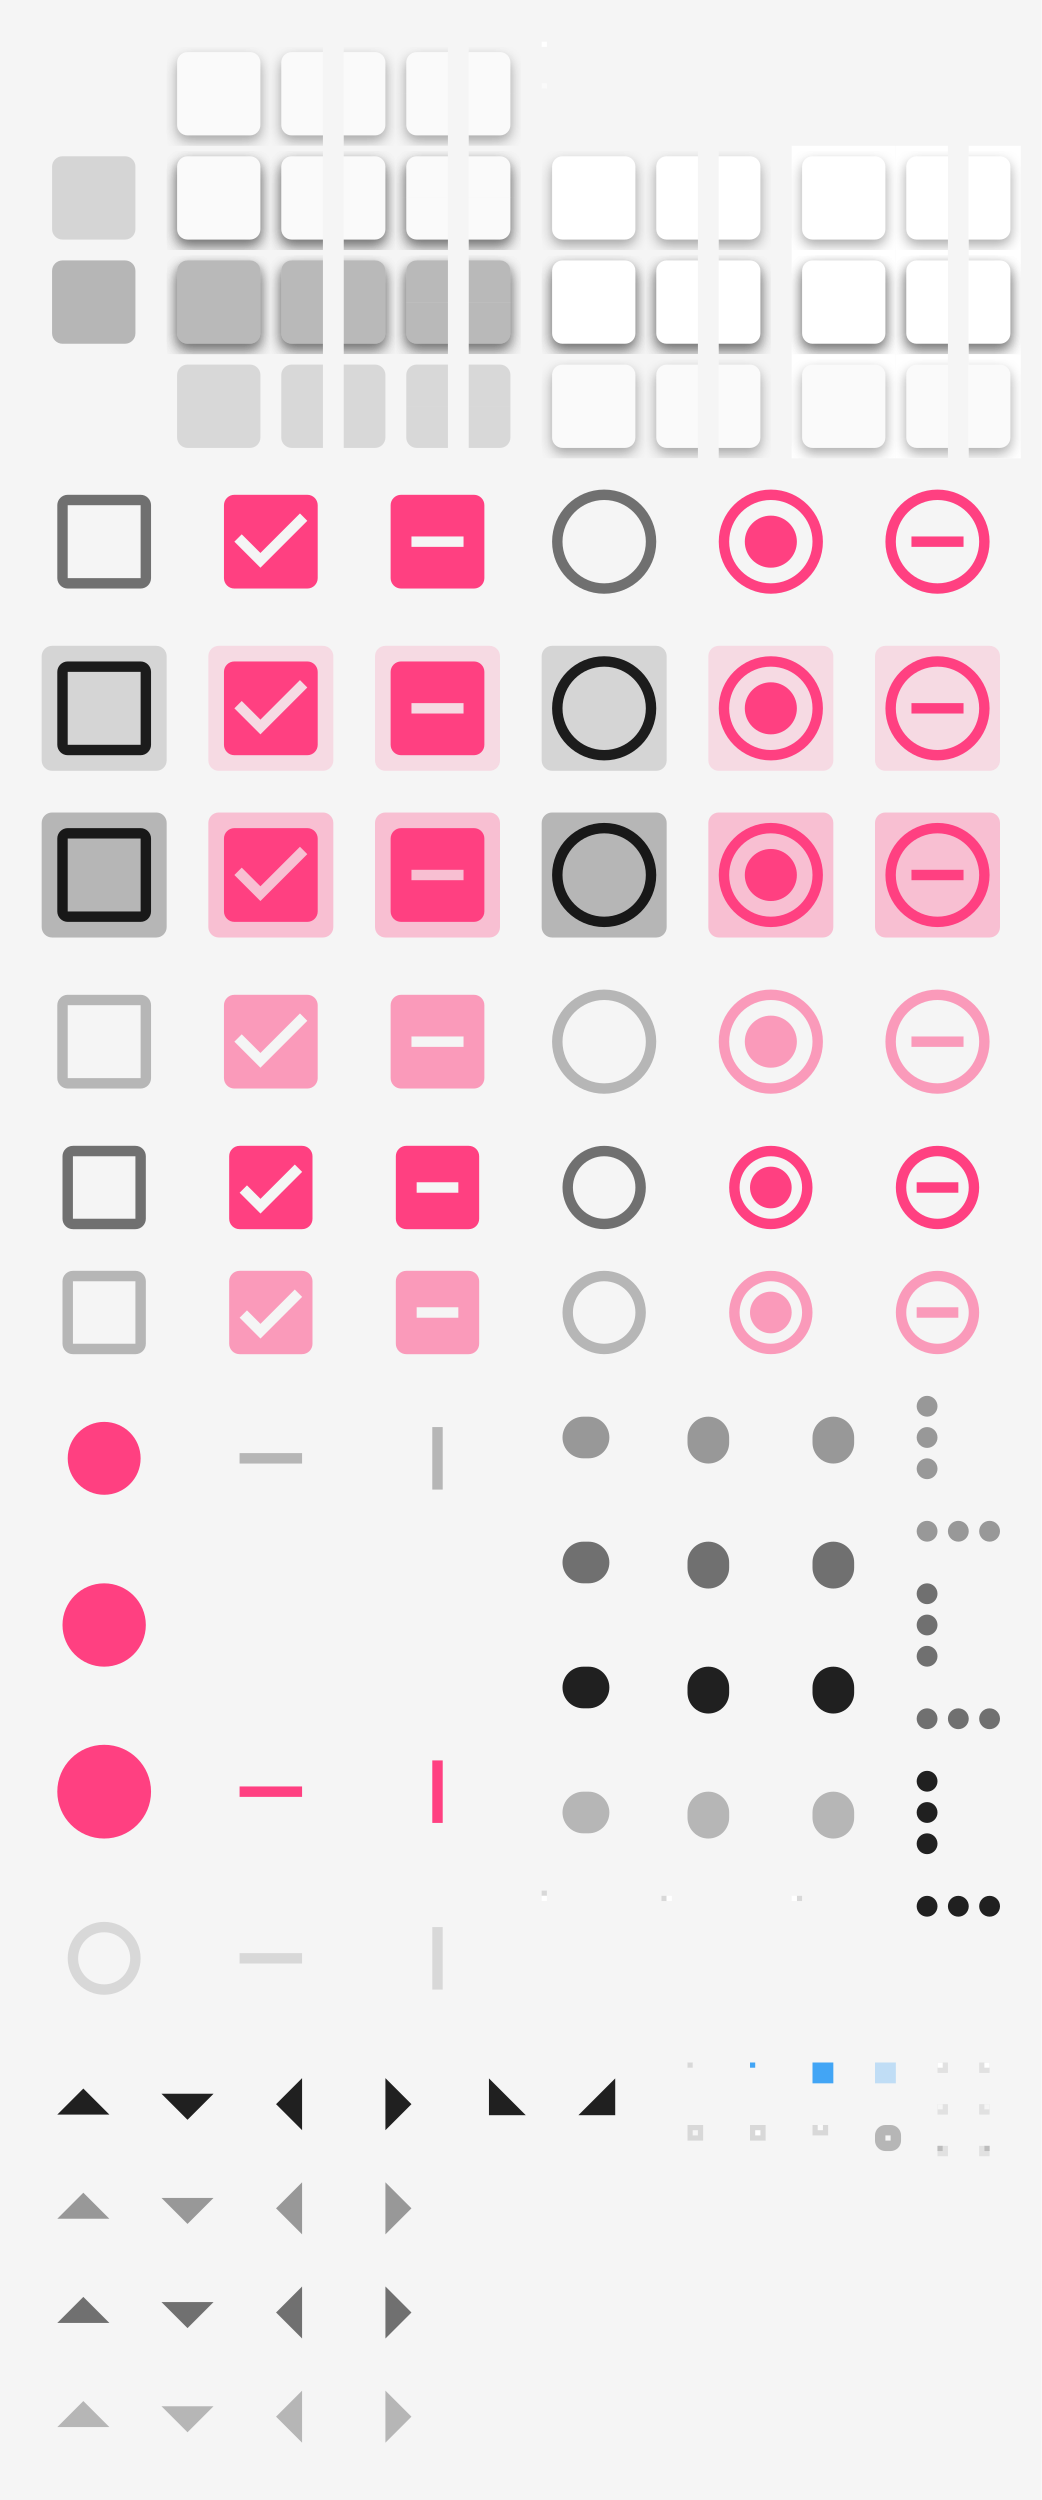
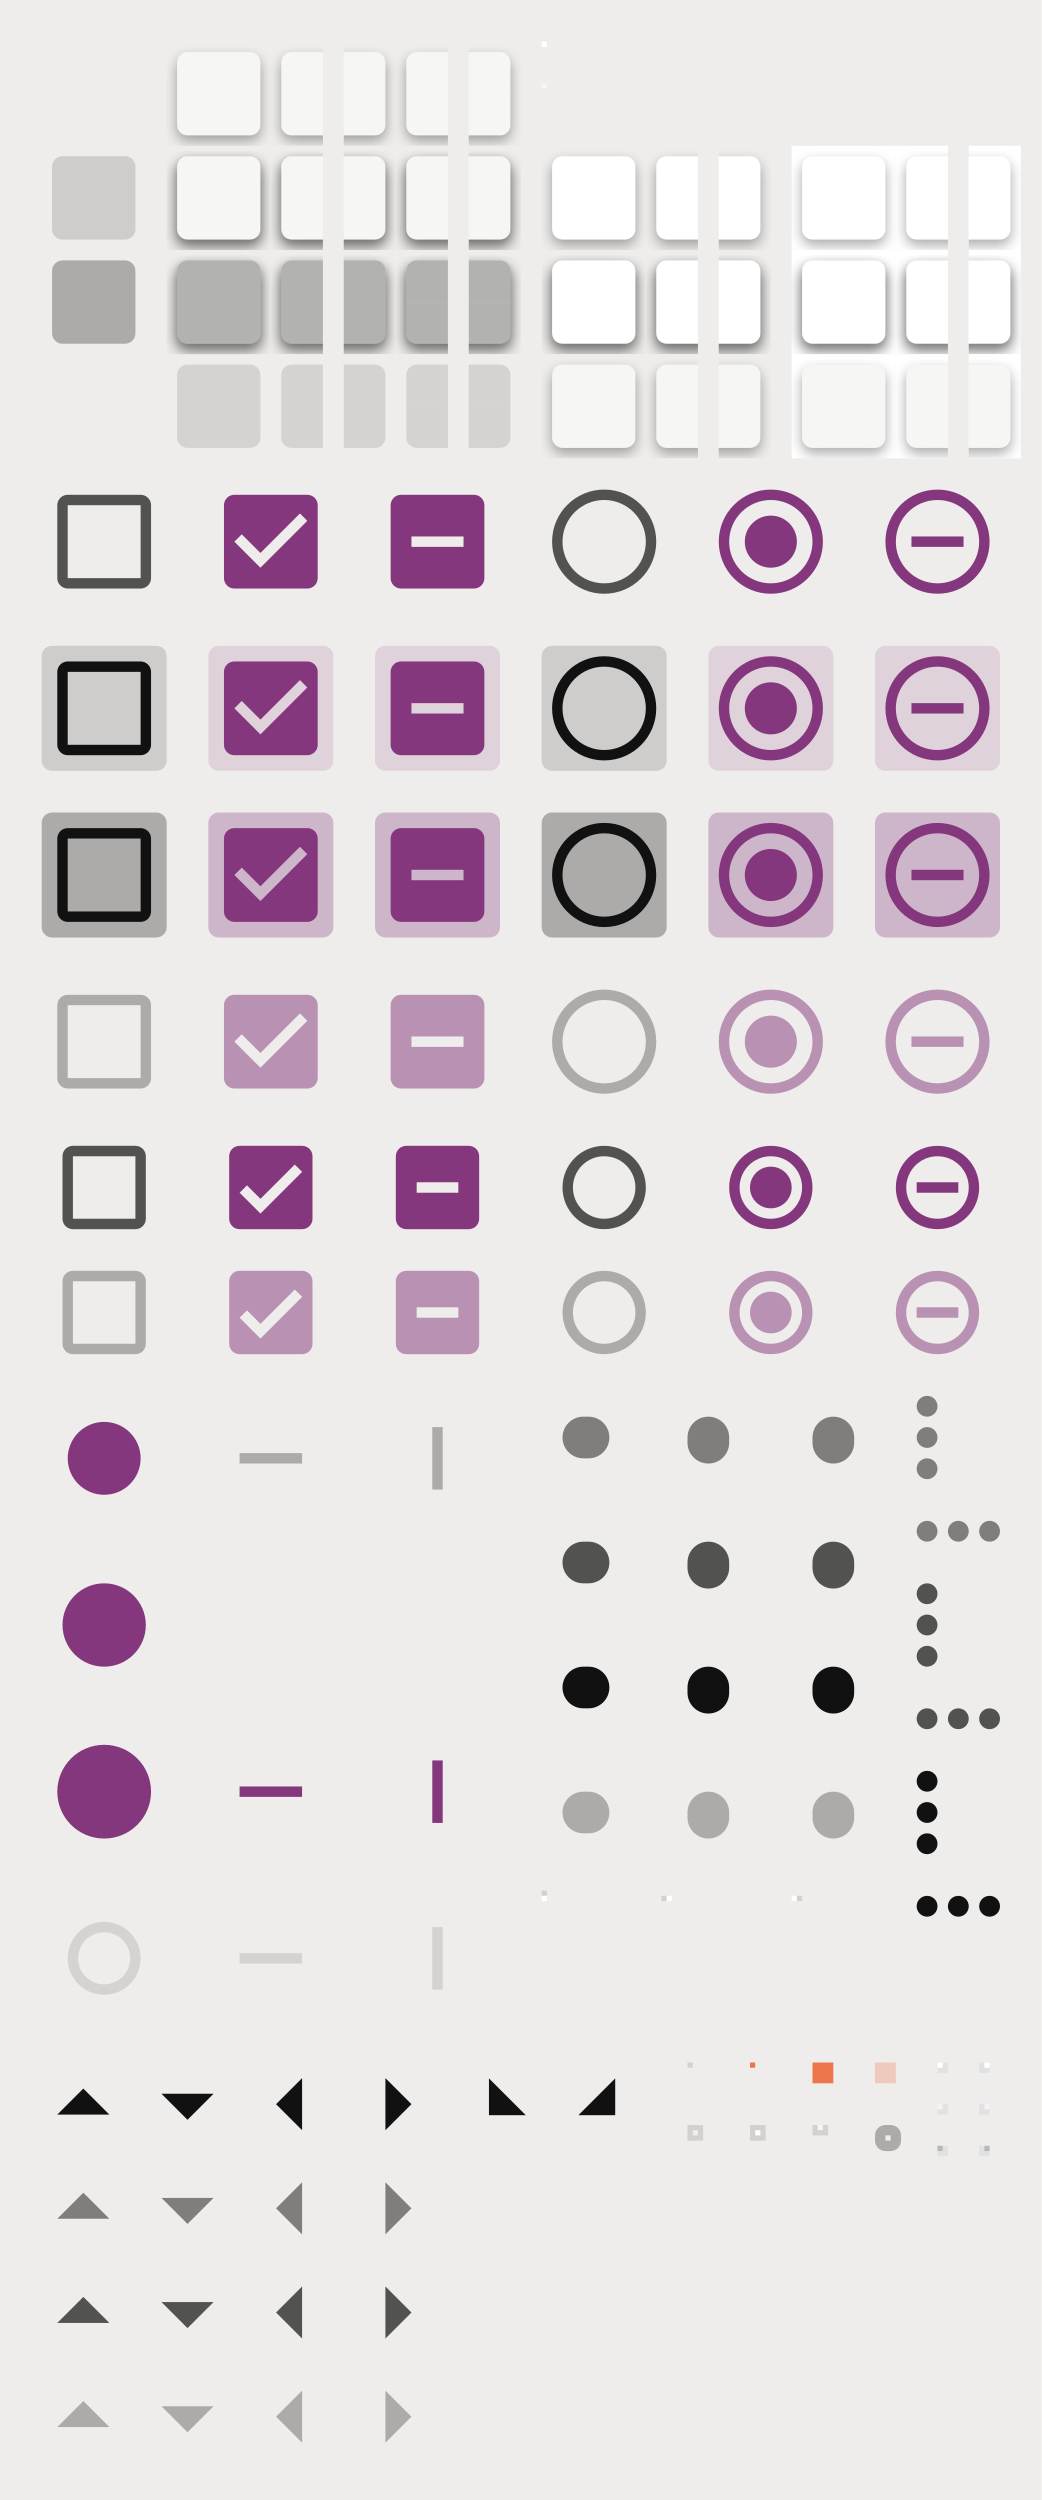
<svg xmlns="http://www.w3.org/2000/svg" xmlns:xlink="http://www.w3.org/1999/xlink" width="200" height="480" viewBox="0 0 200 480">
  <rect width="200" height="480" fill="url(#color-bg)" />
  <defs>
    <linearGradient id="color-fg">
-       <stop stop-color="#000000" stop-opacity="0.87" />
+       <stop stop-color="#111111" />
    </linearGradient>
    <linearGradient id="color-fg-disabled">
-       <stop stop-color="#000000" stop-opacity="0.38" />
+       <stop stop-color="#111111" stop-opacity="0.5" />
    </linearGradient>
    <linearGradient id="color-fg-secondary">
-       <stop stop-color="#000000" stop-opacity="0.54" />
+       <stop stop-color="#111111" stop-opacity="0.7" />
    </linearGradient>
    <linearGradient id="color-fg-secondary-disabled">
-       <stop stop-color="#000000" stop-opacity="0.26" />
+       <stop stop-color="#111111" stop-opacity="0.3" />
    </linearGradient>
    <linearGradient id="color-divider">
-       <stop stop-color="#000000" stop-opacity="0.12" />
+       <stop stop-color="#111111" stop-opacity="0.12" />
    </linearGradient>
    <linearGradient id="color-primary">
-       <stop stop-color="#42A5F5" />
+       <stop stop-color="#ED764D" />
    </linearGradient>
    <linearGradient id="color-accent">
-       <stop stop-color="#FF4081" />
+       <stop stop-color="#84377D" />
    </linearGradient>
    <linearGradient id="color-accent-insensitive">
-       <stop stop-color="#FF4081" stop-opacity="0.5" />
+       <stop stop-color="#84377D" stop-opacity="0.5" />
    </linearGradient>
    <linearGradient id="color-bg">
-       <stop stop-color="#F5F5F5" />
+       <stop stop-color="#EEEDEB" />
    </linearGradient>
    <linearGradient id="color-bg-lighter">
-       <stop stop-color="#FAFAFA" />
+       <stop stop-color="#F6F6F5" />
    </linearGradient>
    <linearGradient id="color-base">
      <stop stop-color="#FFFFFF" />
    </linearGradient>
    <linearGradient id="color-base-alt">
-       <stop stop-color="#FAFAFA" />
+       <stop stop-color="#F6F6F5" />
    </linearGradient>
    <linearGradient id="color-border">
      <stop stop-color="#000000" stop-opacity="0.12" />
    </linearGradient>
    <filter id="1" color-interpolation-filters="sRGB" x="0" y="0" width="1" height="1">
      <feFlood flood-color="#000000" flood-opacity="0.12" result="flood" />
      <feComposite operator="in" in="flood" in2="SourceGraphic" result="composite1" />
      <feGaussianBlur stdDeviation="1.5" in="composite1" result="blur" />
      <feOffset dx="0" dy="1" result="offset" />
      <feComposite in="SourceGraphic" in2="offset" result="fbSourceGraphic" />
      <feFlood flood-color="#000000" flood-opacity="0.24" result="flood" />
      <feComposite operator="in" in="flood" in2="fbSourceGraphic" result="composite1" />
      <feGaussianBlur stdDeviation="1" in="composite1" result="blur" />
      <feOffset dx="0" dy="1" result="offset" />
      <feComposite in="fbSourceGraphic" in2="offset" result="composite2" />
    </filter>
    <rect id="1x1" width="1" height="1" />
    <rect id="2x2" width="2" height="2" />
    <rect id="4x4" width="4" height="4" />
    <rect id="16x16" width="16" height="16" opacity="0" />
    <rect id="17x17" width="17" height="17" opacity="0" />
    <rect id="24x24" width="24" height="24" opacity="0" />
    <clipPath id="left">
      <rect width="10" height="20" />
    </clipPath>
    <clipPath id="right">
      <rect width="10" height="20" x="10" />
    </clipPath>
    <clipPath id="left-top">
      <rect width="10" height="10" />
    </clipPath>
    <clipPath id="left-bottom">
      <rect width="10" height="10" y="10" />
    </clipPath>
    <clipPath id="right-top">
      <rect width="10" height="10" x="10" />
    </clipPath>
    <clipPath id="right-bottom">
      <rect width="10" height="10" x="10" y="10" />
    </clipPath>
    <g id="base-box">
      <rect width="20" height="20" opacity="0" />
      <rect x="2" y="2" width="16" height="16" rx="2" ry="2" />
    </g>
    <use xlink:href="#base-box" id="base-flat-button" fill="url(#color-fg)" opacity="0" />
    <use xlink:href="#base-box" id="base-flat-button-hover" fill="url(#color-fg)" opacity="0.15" />
    <use xlink:href="#base-box" id="base-flat-button-active" fill="url(#color-fg)" opacity="0.3" />
    <use xlink:href="#base-box" id="base-flat-button-insensitive" fill="url(#color-fg)" opacity="0" />
    <use xlink:href="#base-box" id="base-button" fill="url(#color-bg-lighter)" filter="url(#1)" />
    <use xlink:href="#base-button" id="base-button-hover" filter="url(#1)" />
    <g id="base-button-active">
      <use xlink:href="#base-button-hover" />
      <use xlink:href="#base-flat-button-active" />
    </g>
    <use xlink:href="#base-box" id="base-button-insensitive" fill="url(#color-divider)" />
    <use xlink:href="#1x1" id="base-entry-background" fill="url(#color-base)" />
    <use xlink:href="#1x1" id="base-entry-background-insensitive" fill="url(#color-base-alt)" />
    <use xlink:href="#base-box" id="base-entry-box" fill="url(#color-base)" filter="url(#1)" />
    <use xlink:href="#base-entry-box" id="base-entry-box-active" filter="url(#1)" />
    <use xlink:href="#base-box" id="base-entry-box-insensitive" fill="url(#color-base-alt)" filter="url(#1)" />
    <rect id="background-fill" width="20" height="20" />
    <g id="base-entry">
      <use xlink:href="#background-fill" />
      <use xlink:href="#base-entry-box" />
    </g>
    <g id="base-entry-active">
      <use xlink:href="#background-fill" />
      <use xlink:href="#base-entry-box-active" />
    </g>
    <g id="base-entry-insensitive">
      <use xlink:href="#background-fill" />
      <use xlink:href="#base-entry-box-insensitive" />
    </g>
    <use clip-path="url(#left)" xlink:href="#base-button" id="base-combo-rtl-button" />
    <use clip-path="url(#left)" xlink:href="#base-button-hover" id="base-combo-rtl-button-hover" />
    <use clip-path="url(#left)" xlink:href="#base-button-active" id="base-combo-rtl-button-active" />
    <use clip-path="url(#left)" xlink:href="#base-button-insensitive" id="base-combo-rtl-button-insensitive" />
    <use clip-path="url(#right)" xlink:href="#base-button" id="base-combo-ltr-button" />
    <use clip-path="url(#right)" xlink:href="#base-button-hover" id="base-combo-ltr-button-hover" />
    <use clip-path="url(#right)" xlink:href="#base-button-active" id="base-combo-ltr-button-active" />
    <use clip-path="url(#right)" xlink:href="#base-button-insensitive" id="base-combo-ltr-button-insensitive" />
    <use clip-path="url(#left-top)" xlink:href="#base-button" id="base-spin-rtl-up" />
    <use clip-path="url(#left-top)" xlink:href="#base-button-hover" id="base-spin-rtl-up-hover" />
    <use clip-path="url(#left-top)" xlink:href="#base-button-active" id="base-spin-rtl-up-active" />
    <use clip-path="url(#left-top)" xlink:href="#base-button-insensitive" id="base-spin-rtl-up-insensitive" />
    <use clip-path="url(#left-bottom)" xlink:href="#base-button" id="base-spin-rtl-down" />
    <use clip-path="url(#left-bottom)" xlink:href="#base-button-hover" id="base-spin-rtl-down-hover" />
    <use clip-path="url(#left-bottom)" xlink:href="#base-button-active" id="base-spin-rtl-down-active" />
    <use clip-path="url(#left-bottom)" xlink:href="#base-button-insensitive" id="base-spin-rtl-down-insensitive" />
    <use clip-path="url(#right-top)" xlink:href="#base-button" id="base-spin-ltr-up" />
    <use clip-path="url(#right-top)" xlink:href="#base-button-hover" id="base-spin-ltr-up-hover" />
    <use clip-path="url(#right-top)" xlink:href="#base-button-active" id="base-spin-ltr-up-active" />
    <use clip-path="url(#right-top)" xlink:href="#base-button-insensitive" id="base-spin-ltr-up-insensitive" />
    <use clip-path="url(#right-bottom)" xlink:href="#base-button" id="base-spin-ltr-down" />
    <use clip-path="url(#right-bottom)" xlink:href="#base-button-hover" id="base-spin-ltr-down-hover" />
    <use clip-path="url(#right-bottom)" xlink:href="#base-button-active" id="base-spin-ltr-down-active" />
    <use clip-path="url(#right-bottom)" xlink:href="#base-button-insensitive" id="base-spin-ltr-down-insensitive" />
    <use clip-path="url(#left)" xlink:href="#base-entry" id="base-combo-ltr-entry" />
    <use clip-path="url(#left)" xlink:href="#base-entry-active" id="base-combo-ltr-entry-active" />
    <use clip-path="url(#left)" xlink:href="#base-entry-insensitive" id="base-combo-ltr-entry-insensitive" />
    <use clip-path="url(#right)" xlink:href="#base-entry" id="base-combo-rtl-entry" />
    <use clip-path="url(#right)" xlink:href="#base-entry-active" id="base-combo-rtl-entry-active" />
    <use clip-path="url(#right)" xlink:href="#base-entry-insensitive" id="base-combo-rtl-entry-insensitive" />
    <path id="checkbox-unchecked-path" d="M19 5v14H5V5h14m0-2H5c-1.1 0-2 .9-2 2v14c0 1.1.9 2 2 2h14c1.1 0 2-.9 2-2V5c0-1.1-.9-2-2-2z" />
    <path id="checkbox-checked-path" d="M19 3H5c-1.11 0-2 .9-2 2v14c0 1.1.89 2 2 2h14c1.11 0 2-.9 2-2V5c0-1.1-.89-2-2-2zm-9 14l-5-5 1.41-1.41L10 14.17l7.59-7.59L19 8l-9 9z" />
    <path id="checkbox-mixed-path" d="M19 3H5c-1.1 0-2 .9-2 2v14c0 1.1.9 2 2 2h14c1.1 0 2-.9 2-2V5c0-1.1-.9-2-2-2zm-2 10H7v-2h10v2z" />
    <path id="radio-unchecked-path" d="M12 2C6.48 2 2 6.48 2 12s4.48 10 10 10 10-4.48 10-10S17.52 2 12 2zm0 18c-4.42 0-8-3.58-8-8s3.58-8 8-8 8 3.58 8 8-3.58 8-8 8z" />
    <path id="radio-checked-path" d="M12 7c-2.76 0-5 2.24-5 5s2.24 5 5 5 5-2.24 5-5-2.24-5-5-5zm0-5C6.48 2 2 6.48 2 12s4.48 10 10 10 10-4.48 10-10S17.52 2 12 2zm0 18c-4.42 0-8-3.58-8-8s3.58-8 8-8 8 3.58 8 8-3.58 8-8 8z" />
    <path id="radio-mixed-path" d="m12 2c-5.52 0-10 4.48-10 10s4.48 10 10 10 10-4.48 10-10-4.48-10-10-10zm0 2c4.42 0 8 3.58 8 8s-3.58 8-8 8-8-3.58-8-8 3.58-8 8-8zm-5 7v2h10v-2h-10z" />
    <path id="menu-checkbox-unchecked-path" d="m2 0a2 2 0 0 0 -2 2v12a2 2 0 0 0 2 2h12a2 2 0 0 0 2 -2v-12a2 2 0 0 0 -2 -2h-12zm0 2h12v12h-12v-12z" />
    <path id="menu-checkbox-checked-path" d="m2 0a2 2 0 0 0 -2 2v12a2 2 0 0 0 2 2h12a2 2 0 0 0 2 -2v-12a2 2 0 0 0 -2 -2h-12zm10.6 3.59l1.41 1.41-8 8-4-4 1.41-1.41 2.59 2.59 6.59-6.59z" />
    <path id="menu-checkbox-mixed-path" d="m2 0a2 2 0 0 0 -2 2v12a2 2 0 0 0 2 2h12a2 2 0 0 0 2 -2v-12a2 2 0 0 0 -2 -2h-12zm2 7h8v2h-8v-2z" />
    <path id="menu-radio-unchecked-path" d="m8 0a8 8 0 0 0 -8 8 8 8 0 0 0 8 8 8 8 0 0 0 8 -8 8 8 0 0 0 -8 -8zm0 2a6 6 0 0 1 6 6 6 6 0 0 1 -6 6 6 6 0 0 1 -6 -6 6 6 0 0 1 6 -6z" />
    <path id="menu-radio-checked-path" d="m8 0a8 8 0 0 0 -8 8 8 8 0 0 0 8 8 8 8 0 0 0 8 -8 8 8 0 0 0 -8 -8zm0 2a6 6 0 0 1 6 6 6 6 0 0 1 -6 6 6 6 0 0 1 -6 -6 6 6 0 0 1 6 -6zm0 2a4 4 0 0 0 -4 4 4 4 0 0 0 4 4 4 4 0 0 0 4 -4 4 4 0 0 0 -4 -4z" />
    <path id="menu-radio-mixed-path" d="m8 0a8 8 0 0 0 -8 8 8 8 0 0 0 8 8 8 8 0 0 0 8 -8 8 8 0 0 0 -8 -8zm0 2a6 6 0 0 1 6 6 6 6 0 0 1 -6 6 6 6 0 0 1 -6 -6 6 6 0 0 1 6 -6zm-4 5v2h8v-2h-8z" />
    <rect id="button-fill" width="24" height="24" rx="2" ry="2" />
    <g id="base-checkbox-unchecked">
      <use xlink:href="#button-fill" opacity="0" />
      <use xlink:href="#checkbox-unchecked-path" />
    </g>
    <g id="base-checkbox-unchecked-hover">
      <use xlink:href="#button-fill" opacity="0.15" />
      <use xlink:href="#checkbox-unchecked-path" />
    </g>
    <g id="base-checkbox-unchecked-active">
      <use xlink:href="#button-fill" opacity="0.3" />
      <use xlink:href="#checkbox-unchecked-path" />
    </g>
    <g id="base-checkbox-checked">
      <use xlink:href="#button-fill" opacity="0" />
      <use xlink:href="#checkbox-checked-path" />
    </g>
    <g id="base-checkbox-checked-hover">
      <use xlink:href="#button-fill" opacity="0.15" />
      <use xlink:href="#checkbox-checked-path" />
    </g>
    <g id="base-checkbox-checked-active">
      <use xlink:href="#button-fill" opacity="0.3" />
      <use xlink:href="#checkbox-checked-path" />
    </g>
    <g id="base-checkbox-mixed">
      <use xlink:href="#button-fill" opacity="0" />
      <use xlink:href="#checkbox-mixed-path" />
    </g>
    <g id="base-checkbox-mixed-hover">
      <use xlink:href="#button-fill" opacity="0.15" />
      <use xlink:href="#checkbox-mixed-path" />
    </g>
    <g id="base-checkbox-mixed-active">
      <use xlink:href="#button-fill" opacity="0.3" />
      <use xlink:href="#checkbox-mixed-path" />
    </g>
    <g id="base-radio-unchecked">
      <use xlink:href="#button-fill" opacity="0" />
      <use xlink:href="#radio-unchecked-path" />
    </g>
    <g id="base-radio-unchecked-hover">
      <use xlink:href="#button-fill" opacity="0.15" />
      <use xlink:href="#radio-unchecked-path" />
    </g>
    <g id="base-radio-unchecked-active">
      <use xlink:href="#button-fill" opacity="0.3" />
      <use xlink:href="#radio-unchecked-path" />
    </g>
    <g id="base-radio-checked">
      <use xlink:href="#button-fill" opacity="0" />
      <use xlink:href="#radio-checked-path" />
    </g>
    <g id="base-radio-checked-hover">
      <use xlink:href="#button-fill" opacity="0.15" />
      <use xlink:href="#radio-checked-path" />
    </g>
    <g id="base-radio-checked-active">
      <use xlink:href="#button-fill" opacity="0.3" />
      <use xlink:href="#radio-checked-path" />
    </g>
    <g id="base-radio-mixed">
      <use xlink:href="#button-fill" opacity="0" />
      <use xlink:href="#radio-mixed-path" />
    </g>
    <g id="base-radio-mixed-hover">
      <use xlink:href="#button-fill" opacity="0.15" />
      <use xlink:href="#radio-mixed-path" />
    </g>
    <g id="base-radio-mixed-active">
      <use xlink:href="#button-fill" opacity="0.3" />
      <use xlink:href="#radio-mixed-path" />
    </g>
    <g id="base-menu-checkbox-unchecked">
      <use xlink:href="#16x16" />
      <use xlink:href="#menu-checkbox-unchecked-path" />
    </g>
    <g id="base-menu-checkbox-checked">
      <use xlink:href="#16x16" />
      <use xlink:href="#menu-checkbox-checked-path" />
    </g>
    <g id="base-menu-checkbox-mixed">
      <use xlink:href="#16x16" />
      <use xlink:href="#menu-checkbox-mixed-path" />
    </g>
    <g id="base-menu-radio-unchecked">
      <use xlink:href="#16x16" />
      <use xlink:href="#menu-radio-unchecked-path" />
    </g>
    <g id="base-menu-radio-checked">
      <use xlink:href="#16x16" />
      <use xlink:href="#menu-radio-checked-path" />
    </g>
    <g id="base-menu-radio-mixed">
      <use xlink:href="#16x16" />
      <use xlink:href="#menu-radio-mixed-path" />
    </g>
    <g id="base-scale-slider">
      <use xlink:href="#24x24" />
      <circle cx="12" cy="12" r="7" fill="url(#color-accent)" />
    </g>
    <g id="base-scale-slider-hover">
      <use xlink:href="#24x24" />
      <circle cx="12" cy="12" r="8" fill="url(#color-accent)" />
    </g>
    <g id="base-scale-slider-active">
      <use xlink:href="#24x24" />
      <circle cx="12" cy="12" r="9" fill="url(#color-accent)" />
    </g>
    <g id="base-scale-slider-insensitive">
      <use xlink:href="#24x24" />
      <circle cx="12" cy="12" r="7" fill="url(#color-bg)" />
      <circle cx="12" cy="12" r="6" fill="none" stroke="url(#color-divider)" stroke-width="2" />
    </g>
    <g id="base-scale-horz-trough">
      <use xlink:href="#24x24" />
      <rect width="12" height="2" x="6" y="11" />
    </g>
    <g id="base-scale-vert-trough">
      <use xlink:href="#24x24" />
      <rect width="2" height="12" x="11" y="6" />
    </g>
    <g id="base-scrollbar-horz-slider">
      <use xlink:href="#17x17" y="-1" />
      <rect width="9" height="8" x="4" y="4" ry="4" />
    </g>
    <g id="base-scrollbar-horz-trough">
      <use xlink:href="#base-border" y="-1" />
      <use xlink:href="#base-entry-background" />
    </g>
    <use xlink:href="#base-scrollbar-horz-slider" id="base-scrollbar-vert-ltr-slider" transform="rotate(-90 8.5 8.5)" />
    <use xlink:href="#base-scrollbar-horz-trough" id="base-scrollbar-vert-ltr-trough" transform="rotate(-90 0.5 0.5)" />
    <use xlink:href="#base-scrollbar-horz-slider" id="base-scrollbar-vert-rtl-slider" transform="rotate(90 8 8)" />
    <use xlink:href="#base-scrollbar-horz-trough" id="base-scrollbar-vert-rtl-trough" transform="rotate(90 0.5 0.5)" />
    <g id="base-handle-horz">
      <circle cx="2" cy="2" r="2" />
      <circle cx="8" cy="2" r="2" />
      <circle cx="14" cy="2" r="2" />
    </g>
    <use xlink:href="#base-handle-horz" id="base-handle-vert" transform="rotate(90 2 2)" />
    <path id="pan-path" d="M 13,6 8,11 3,6 Z" />
    <g id="base-pan-down">
      <use xlink:href="#16x16" />
      <use xlink:href="#pan-path" />
    </g>
    <g id="base-pan-up">
      <use xlink:href="#16x16" />
      <use xlink:href="#pan-path" transform="rotate(180 8 8)" />
    </g>
    <g id="base-pan-left">
      <use xlink:href="#16x16" />
      <use xlink:href="#pan-path" transform="rotate(90 8 8)" />
    </g>
    <g id="base-pan-right">
      <use xlink:href="#16x16" />
      <use xlink:href="#pan-path" transform="rotate(-90 8 8)" />
    </g>
    <g id="base-pan-left-semi">
      <use xlink:href="#16x16" />
      <use xlink:href="#pan-path" transform="rotate(45 8 8)" />
    </g>
    <g id="base-pan-right-semi">
      <use xlink:href="#16x16" />
      <use xlink:href="#pan-path" transform="rotate(-45 8 8)" />
    </g>
    <use xlink:href="#1x1" id="base-border" fill="url(#color-border)" />
    <use xlink:href="#1x1" id="base-tab" fill="url(#color-primary)" />
    <use xlink:href="#4x4" id="base-progressbar-progress" fill="url(#color-primary)" />
    <g id="base-progressbar-trough">
      <use xlink:href="#4x4" fill="url(#color-bg)" />
      <use xlink:href="#base-progressbar-progress" opacity="0.3" />
    </g>
    <rect id="base-frame" x="0.5" y="0.5" width="2" height="2" fill="none" stroke="url(#color-border)" stroke-width="1" />
    <g id="base-frame-notebook">
      <rect width="3" height="3" fill="url(#color-border)" />
      <use xlink:href="#1x1" x="1" y="1" fill="url(#color-base)" />
    </g>
    <g id="base-frame-inline">
      <rect width="3" height="2" fill="url(#color-border)" />
      <use xlink:href="#1x1" x="1" fill="url(#color-base-alt)" />
    </g>
    <rect id="base-focus" x="1" y="1" width="3" height="3" rx="1" ry="1" fill="none" stroke="url(#color-fg)" stroke-width="2" opacity="0.3" />
    <g id="base-treeview-ltr-button">
      <use xlink:href="#2x2" fill="url(#color-base)" />
      <use xlink:href="#2x2" fill="url(#color-border)" />
      <use xlink:href="#1x1" fill="url(#color-base)" />
    </g>
    <g id="base-treeview-ltr-button-hover">
      <use xlink:href="#base-treeview-ltr-button" />
      <use xlink:href="#1x1" fill="url(#color-fg)" opacity="0.05" />
    </g>
    <g id="base-treeview-ltr-button-active">
      <use xlink:href="#base-treeview-ltr-button" />
      <use xlink:href="#1x1" fill="url(#color-fg)" opacity="0.3" />
    </g>
    <use xlink:href="#base-treeview-ltr-button" id="base-treeview-rtl-button" transform="scale(-1 1)" />
    <use xlink:href="#base-treeview-ltr-button-hover" id="base-treeview-rtl-button-hover" transform="scale(-1 1)" />
    <use xlink:href="#base-treeview-ltr-button-active" id="base-treeview-rtl-button-active" transform="scale(-1 1)" />
  </defs>
  <use x="8" y="8" xlink:href="#base-flat-button" id="flat-button" />
  <use x="8" y="28" xlink:href="#base-flat-button-hover" id="flat-button-hover" />
  <use x="8" y="48" xlink:href="#base-flat-button-active" id="flat-button-active" />
  <use x="8" y="68" xlink:href="#base-flat-button-insensitive" id="flat-button-insensitive" />
  <use x="32" y="8" xlink:href="#base-button" id="button" />
  <use x="32" y="28" xlink:href="#base-button-hover" id="button-hover" />
  <use x="32" y="48" xlink:href="#base-button-active" id="button-active" />
  <use x="32" y="68" xlink:href="#base-button-insensitive" id="button-insensitive" />
  <use x="52" y="8" xlink:href="#base-combo-rtl-button" id="combo-rtl-button" />
  <use x="52" y="28" xlink:href="#base-combo-rtl-button-hover" id="combo-rtl-button-hover" />
  <use x="52" y="48" xlink:href="#base-combo-rtl-button-active" id="combo-rtl-button-active" />
  <use x="52" y="68" xlink:href="#base-combo-rtl-button-insensitive" id="combo-rtl-button-insensitive" />
  <use x="56" y="8" xlink:href="#base-combo-ltr-button" id="combo-ltr-button" />
  <use x="56" y="28" xlink:href="#base-combo-ltr-button-hover" id="combo-ltr-button-hover" />
  <use x="56" y="48" xlink:href="#base-combo-ltr-button-active" id="combo-ltr-button-active" />
  <use x="56" y="68" xlink:href="#base-combo-ltr-button-insensitive" id="combo-ltr-button-insensitive" />
  <use x="76" y="8" xlink:href="#base-spin-rtl-up" id="spin-rtl-up" />
  <use x="76" y="28" xlink:href="#base-spin-rtl-up-hover" id="spin-rtl-up-hover" />
  <use x="76" y="48" xlink:href="#base-spin-rtl-up-active" id="spin-rtl-up-active" />
  <use x="76" y="68" xlink:href="#base-spin-rtl-up-insensitive" id="spin-rtl-up-insensitive" />
  <use x="76" y="8" xlink:href="#base-spin-rtl-down" id="spin-rtl-down" />
  <use x="76" y="28" xlink:href="#base-spin-rtl-down-hover" id="spin-rtl-down-hover" />
  <use x="76" y="48" xlink:href="#base-spin-rtl-down-active" id="spin-rtl-down-active" />
  <use x="76" y="68" xlink:href="#base-spin-rtl-down-insensitive" id="spin-rtl-down-insensitive" />
  <use x="80" y="8" xlink:href="#base-spin-ltr-up" id="spin-ltr-up" />
  <use x="80" y="28" xlink:href="#base-spin-ltr-up-hover" id="spin-ltr-up-hover" />
  <use x="80" y="48" xlink:href="#base-spin-ltr-up-active" id="spin-ltr-up-active" />
  <use x="80" y="68" xlink:href="#base-spin-ltr-up-insensitive" id="spin-ltr-up-insensitive" />
  <use x="80" y="8" xlink:href="#base-spin-ltr-down" id="spin-ltr-down" />
  <use x="80" y="28" xlink:href="#base-spin-ltr-down-hover" id="spin-ltr-down-hover" />
  <use x="80" y="48" xlink:href="#base-spin-ltr-down-active" id="spin-ltr-down-active" />
  <use x="80" y="68" xlink:href="#base-spin-ltr-down-insensitive" id="spin-ltr-down-insensitive" />
  <use x="104" y="8" xlink:href="#base-entry-background" id="entry-background" />
  <use x="104" y="16" xlink:href="#base-entry-background-insensitive" id="entry-background-insensitive" />
  <use x="104" y="28" xlink:href="#base-entry" fill="url(#color-bg)" id="entry" />
  <use x="104" y="48" xlink:href="#base-entry-active" fill="url(#color-bg)" id="entry-active" />
  <use x="104" y="68" xlink:href="#base-entry-insensitive" fill="url(#color-bg)" id="entry-insensitive" />
  <use x="124" y="28" xlink:href="#base-combo-ltr-entry" fill="url(#color-bg)" id="combo-ltr-entry" />
  <use x="124" y="48" xlink:href="#base-combo-ltr-entry-active" fill="url(#color-bg)" id="combo-ltr-entry-active" />
  <use x="124" y="68" xlink:href="#base-combo-ltr-entry-insensitive" fill="url(#color-bg)" id="combo-ltr-entry-insensitive" />
  <use x="128" y="28" xlink:href="#base-combo-rtl-entry" fill="url(#color-bg)" id="combo-rtl-entry" />
  <use x="128" y="48" xlink:href="#base-combo-rtl-entry-active" fill="url(#color-bg)" id="combo-rtl-entry-active" />
  <use x="128" y="68" xlink:href="#base-combo-rtl-entry-insensitive" fill="url(#color-bg)" id="combo-rtl-entry-insensitive" />
  <use x="152" y="28" xlink:href="#base-entry" fill="url(#color-base)" id="notebook-entry" />
  <use x="152" y="48" xlink:href="#base-entry-active" fill="url(#color-base)" id="notebook-entry-active" />
  <use x="152" y="68" xlink:href="#base-entry-insensitive" fill="url(#color-base)" id="notebook-entry-insensitive" />
  <use x="172" y="28" xlink:href="#base-combo-ltr-entry" fill="url(#color-base)" id="notebook-combo-ltr-entry" />
  <use x="172" y="48" xlink:href="#base-combo-ltr-entry-active" fill="url(#color-base)" id="notebook-combo-ltr-entry-active" />
  <use x="172" y="68" xlink:href="#base-combo-ltr-entry-insensitive" fill="url(#color-base)" id="notebook-combo-ltr-entry-insensitive" />
  <use x="176" y="28" xlink:href="#base-combo-rtl-entry" fill="url(#color-base)" id="notebook-combo-rtl-entry" />
  <use x="176" y="48" xlink:href="#base-combo-rtl-entry-active" fill="url(#color-base)" id="notebook-combo-rtl-entry-active" />
  <use x="176" y="68" xlink:href="#base-combo-rtl-entry-insensitive" fill="url(#color-base)" id="notebook-combo-rtl-entry-insensitive" />
  <use x="8" y="92" xlink:href="#base-checkbox-unchecked" fill="url(#color-fg-secondary)" id="checkbox-unchecked" />
  <use x="8" y="124" xlink:href="#base-checkbox-unchecked-hover" fill="url(#color-fg)" id="checkbox-unchecked-hover" />
  <use x="8" y="156" xlink:href="#base-checkbox-unchecked-active" fill="url(#color-fg)" id="checkbox-unchecked-active" />
  <use x="8" y="188" xlink:href="#base-checkbox-unchecked" fill="url(#color-fg-secondary-disabled)" id="checkbox-unchecked-insensitive" />
  <use x="40" y="92" xlink:href="#base-checkbox-checked" fill="url(#color-accent)" id="checkbox-checked" />
  <use x="40" y="124" xlink:href="#base-checkbox-checked-hover" fill="url(#color-accent)" id="checkbox-checked-hover" />
  <use x="40" y="156" xlink:href="#base-checkbox-checked-active" fill="url(#color-accent)" id="checkbox-checked-active" />
  <use x="40" y="188" xlink:href="#base-checkbox-checked" fill="url(#color-accent-insensitive)" id="checkbox-checked-insensitive" />
  <use x="72" y="92" xlink:href="#base-checkbox-mixed" fill="url(#color-accent)" id="checkbox-mixed" />
  <use x="72" y="124" xlink:href="#base-checkbox-mixed-hover" fill="url(#color-accent)" id="checkbox-mixed-hover" />
  <use x="72" y="156" xlink:href="#base-checkbox-mixed-active" fill="url(#color-accent)" id="checkbox-mixed-active" />
  <use x="72" y="188" xlink:href="#base-checkbox-mixed" fill="url(#color-accent-insensitive)" id="checkbox-mixed-insensitive" />
  <use x="104" y="92" xlink:href="#base-radio-unchecked" fill="url(#color-fg-secondary)" id="radio-unchecked" />
  <use x="104" y="124" xlink:href="#base-radio-unchecked-hover" fill="url(#color-fg)" id="radio-unchecked-hover" />
  <use x="104" y="156" xlink:href="#base-radio-unchecked-active" fill="url(#color-fg)" id="radio-unchecked-active" />
  <use x="104" y="188" xlink:href="#base-radio-unchecked" fill="url(#color-fg-secondary-disabled)" id="radio-unchecked-insensitive" />
  <use x="136" y="92" xlink:href="#base-radio-checked" fill="url(#color-accent)" id="radio-checked" />
  <use x="136" y="124" xlink:href="#base-radio-checked-hover" fill="url(#color-accent)" id="radio-checked-hover" />
  <use x="136" y="156" xlink:href="#base-radio-checked-active" fill="url(#color-accent)" id="radio-checked-active" />
  <use x="136" y="188" xlink:href="#base-radio-checked" fill="url(#color-accent-insensitive)" id="radio-checked-insensitive" />
  <use x="168" y="92" xlink:href="#base-radio-mixed" fill="url(#color-accent)" id="radio-mixed" />
  <use x="168" y="124" xlink:href="#base-radio-mixed-hover" fill="url(#color-accent)" id="radio-mixed-hover" />
  <use x="168" y="156" xlink:href="#base-radio-mixed-active" fill="url(#color-accent)" id="radio-mixed-active" />
  <use x="168" y="188" xlink:href="#base-radio-mixed" fill="url(#color-accent-insensitive)" id="radio-mixed-insensitive" />
  <use x="12" y="220" xlink:href="#base-menu-checkbox-unchecked" fill="url(#color-fg-secondary)" id="menu-checkbox-unchecked" />
  <use x="12" y="244" xlink:href="#base-menu-checkbox-unchecked" fill="url(#color-fg-secondary-disabled)" id="menu-checkbox-unchecked-insensitive" />
  <use x="44" y="220" xlink:href="#base-menu-checkbox-checked" fill="url(#color-accent)" id="menu-checkbox-checked" />
  <use x="44" y="244" xlink:href="#base-menu-checkbox-checked" fill="url(#color-accent-insensitive)" id="menu-checkbox-checked-insensitive" />
  <use x="76" y="220" xlink:href="#base-menu-checkbox-mixed" fill="url(#color-accent)" id="menu-checkbox-mixed" />
  <use x="76" y="244" xlink:href="#base-menu-checkbox-mixed" fill="url(#color-accent-insensitive)" id="menu-checkbox-mixed-insensitive" />
  <use x="108" y="220" xlink:href="#base-menu-radio-unchecked" fill="url(#color-fg-secondary)" id="menu-radio-unchecked" />
  <use x="108" y="244" xlink:href="#base-menu-radio-unchecked" fill="url(#color-fg-secondary-disabled)" id="menu-radio-unchecked-insensitive" />
  <use x="140" y="220" xlink:href="#base-menu-radio-checked" fill="url(#color-accent)" id="menu-radio-checked" />
  <use x="140" y="244" xlink:href="#base-menu-radio-checked" fill="url(#color-accent-insensitive)" id="menu-radio-checked-insensitive" />
  <use x="172" y="220" xlink:href="#base-menu-radio-mixed" fill="url(#color-accent)" id="menu-radio-mixed" />
  <use x="172" y="244" xlink:href="#base-menu-radio-mixed" fill="url(#color-accent-insensitive)" id="menu-radio-mixed-insensitive" />
  <use x="8" y="268" xlink:href="#base-scale-slider" id="scale-slider" />
  <use x="8" y="300" xlink:href="#base-scale-slider-hover" id="scale-slider-hover" />
  <use x="8" y="332" xlink:href="#base-scale-slider-active" id="scale-slider-active" />
  <use x="8" y="364" xlink:href="#base-scale-slider-insensitive" id="scale-slider-insensitive" />
  <use x="40" y="268" xlink:href="#base-scale-horz-trough" fill="url(#color-fg-secondary-disabled)" id="scale-horz-trough" />
  <use x="40" y="332" xlink:href="#base-scale-horz-trough" fill="url(#color-accent)" id="scale-horz-trough-active" />
  <use x="40" y="364" xlink:href="#base-scale-horz-trough" fill="url(#color-divider)" id="scale-horz-trough-insensitive" />
  <use x="72" y="268" xlink:href="#base-scale-vert-trough" fill="url(#color-fg-secondary-disabled)" id="scale-vert-trough" />
  <use x="72" y="332" xlink:href="#base-scale-vert-trough" fill="url(#color-accent)" id="scale-vert-trough-active" />
  <use x="72" y="364" xlink:href="#base-scale-vert-trough" fill="url(#color-divider)" id="scale-vert-trough-insensitive" />
  <use x="104" y="268" xlink:href="#base-scrollbar-horz-slider" fill="url(#color-fg-disabled)" id="scrollbar-horz-slider" />
  <use x="104" y="292" xlink:href="#base-scrollbar-horz-slider" fill="url(#color-fg-secondary)" id="scrollbar-horz-slider-hover" />
  <use x="104" y="316" xlink:href="#base-scrollbar-horz-slider" fill="url(#color-fg)" id="scrollbar-horz-slider-active" />
  <use x="104" y="340" xlink:href="#base-scrollbar-horz-slider" fill="url(#color-fg-secondary-disabled)" id="scrollbar-horz-slider-insensitive" />
  <use x="104" y="364" xlink:href="#base-scrollbar-horz-trough" id="scrollbar-horz-trough" />
  <use x="128" y="268" xlink:href="#base-scrollbar-vert-ltr-slider" fill="url(#color-fg-disabled)" id="scrollbar-vert-ltr-slider" />
  <use x="128" y="292" xlink:href="#base-scrollbar-vert-ltr-slider" fill="url(#color-fg-secondary)" id="scrollbar-vert-ltr-slider-hover" />
  <use x="128" y="316" xlink:href="#base-scrollbar-vert-ltr-slider" fill="url(#color-fg)" id="scrollbar-vert-ltr-slider-active" />
  <use x="128" y="340" xlink:href="#base-scrollbar-vert-ltr-slider" fill="url(#color-fg-secondary-disabled)" id="scrollbar-vert-ltr-slider-insensitive" />
  <use x="128" y="364" xlink:href="#base-scrollbar-vert-ltr-trough" id="scrollbar-vert-ltr-trough" />
  <use x="152" y="268" xlink:href="#base-scrollbar-vert-rtl-slider" fill="url(#color-fg-disabled)" id="scrollbar-vert-rtl-slider" />
  <use x="152" y="292" xlink:href="#base-scrollbar-vert-rtl-slider" fill="url(#color-fg-secondary)" id="scrollbar-vert-rtl-slider-hover" />
  <use x="152" y="316" xlink:href="#base-scrollbar-vert-rtl-slider" fill="url(#color-fg)" id="scrollbar-vert-rtl-slider-active" />
  <use x="152" y="340" xlink:href="#base-scrollbar-vert-rtl-slider" fill="url(#color-fg-secondary-disabled)" id="scrollbar-vert-rtl-slider-insensitive" />
  <use x="152" y="364" xlink:href="#base-scrollbar-vert-rtl-trough" id="scrollbar-vert-rtl-trough" />
  <use x="176" y="292" xlink:href="#base-handle-horz" fill="url(#color-fg-disabled)" id="handle-horz" />
  <use x="176" y="328" xlink:href="#base-handle-horz" fill="url(#color-fg-secondary)" id="handle-horz-hover" />
  <use x="176" y="364" xlink:href="#base-handle-horz" fill="url(#color-fg)" id="handle-horz-active" />
  <use x="176" y="268" xlink:href="#base-handle-vert" fill="url(#color-fg-disabled)" id="handle-vert" />
  <use x="176" y="304" xlink:href="#base-handle-vert" fill="url(#color-fg-secondary)" id="handle-vert-hover" />
  <use x="176" y="340" xlink:href="#base-handle-vert" fill="url(#color-fg)" id="handle-vert-active" />
  <use x="8" y="396" xlink:href="#base-pan-up" fill="url(#color-fg)" id="pan-up" />
  <use x="8" y="416" xlink:href="#base-pan-up" fill="url(#color-fg-disabled)" id="pan-up-insensitive" />
  <use x="8" y="436" xlink:href="#base-pan-up" fill="url(#color-fg-secondary)" id="pan-up-alt" />
  <use x="8" y="456" xlink:href="#base-pan-up" fill="url(#color-fg-secondary-disabled)" id="pan-up-alt-insensitive" />
  <use x="28" y="396" xlink:href="#base-pan-down" fill="url(#color-fg)" id="pan-down" />
  <use x="28" y="416" xlink:href="#base-pan-down" fill="url(#color-fg-disabled)" id="pan-down-insensitive" />
  <use x="28" y="436" xlink:href="#base-pan-down" fill="url(#color-fg-secondary)" id="pan-down-alt" />
  <use x="28" y="456" xlink:href="#base-pan-down" fill="url(#color-fg-secondary-disabled)" id="pan-down-alt-insensitive" />
  <use x="48" y="396" xlink:href="#base-pan-left" fill="url(#color-fg)" id="pan-left" />
  <use x="48" y="416" xlink:href="#base-pan-left" fill="url(#color-fg-disabled)" id="pan-left-insensitive" />
  <use x="48" y="436" xlink:href="#base-pan-left" fill="url(#color-fg-secondary)" id="pan-left-alt" />
  <use x="48" y="456" xlink:href="#base-pan-left" fill="url(#color-fg-secondary-disabled)" id="pan-left-alt-insensitive" />
  <use x="68" y="396" xlink:href="#base-pan-right" fill="url(#color-fg)" id="pan-right" />
  <use x="68" y="416" xlink:href="#base-pan-right" fill="url(#color-fg-disabled)" id="pan-right-insensitive" />
  <use x="68" y="436" xlink:href="#base-pan-right" fill="url(#color-fg-secondary)" id="pan-right-alt" />
  <use x="68" y="456" xlink:href="#base-pan-right" fill="url(#color-fg-secondary-disabled)" id="pan-right-alt-insensitive" />
  <use x="88" y="396" xlink:href="#base-pan-left-semi" fill="url(#color-fg)" id="pan-left-semi" />
  <use x="108" y="396" xlink:href="#base-pan-right-semi" fill="url(#color-fg)" id="pan-right-semi" />
  <use x="132" y="396" xlink:href="#base-border" id="border" />
  <use x="144" y="396" xlink:href="#base-tab" id="tab" />
  <use x="156" y="396" xlink:href="#base-progressbar-progress" id="progressbar-progress" />
  <use x="168" y="396" xlink:href="#base-progressbar-trough" id="progressbar-trough" />
  <use x="132" y="408" xlink:href="#base-frame" id="frame" />
  <use x="144" y="408" xlink:href="#base-frame-notebook" id="frame-notebook" />
  <use x="156" y="408" xlink:href="#base-frame-inline" id="frame-inline" />
  <use x="168" y="408" xlink:href="#base-focus" id="focus" />
  <use x="180" y="396" xlink:href="#base-treeview-ltr-button" id="treeview-ltr-button" />
  <use x="180" y="404" xlink:href="#base-treeview-ltr-button-hover" id="treeview-ltr-button-hover" />
  <use x="180" y="412" xlink:href="#base-treeview-ltr-button-active" id="treeview-ltr-button-active" />
  <use x="190" y="396" xlink:href="#base-treeview-rtl-button" id="treeview-rtl-button" />
  <use x="190" y="404" xlink:href="#base-treeview-rtl-button-hover" id="treeview-rtl-button-hover" />
  <use x="190" y="412" xlink:href="#base-treeview-rtl-button-active" id="treeview-rtl-button-active" />
</svg>
